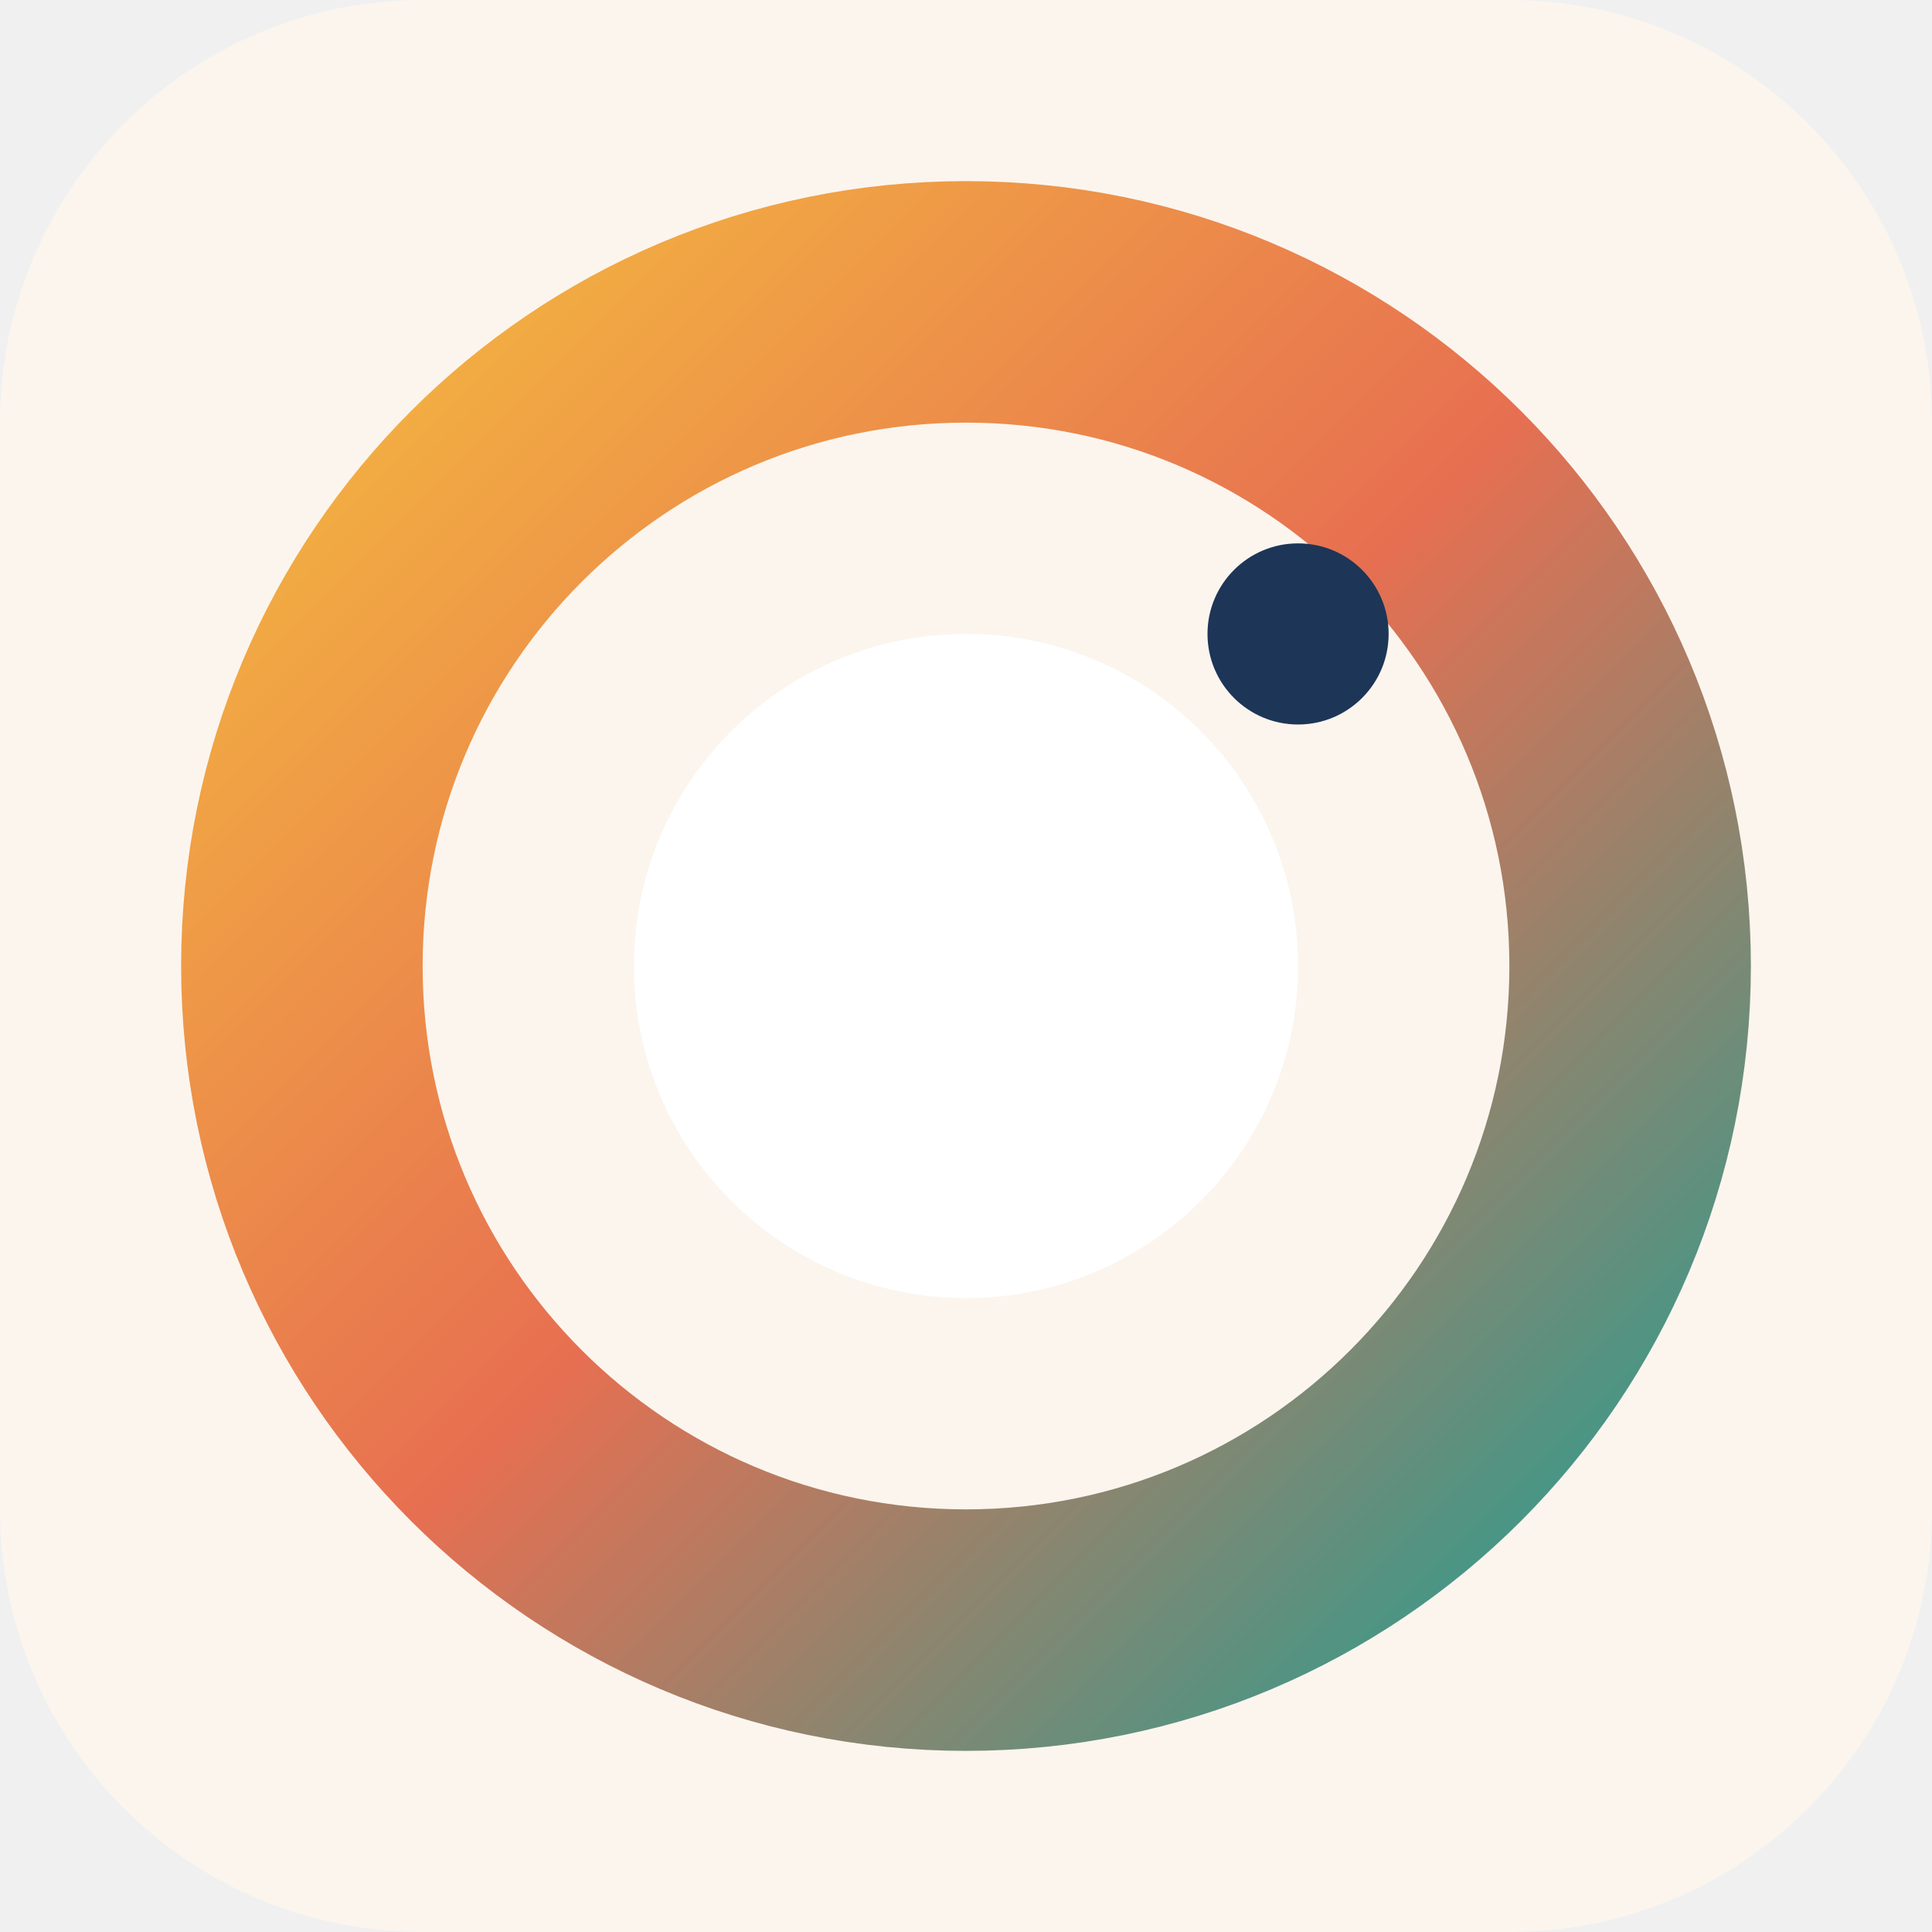
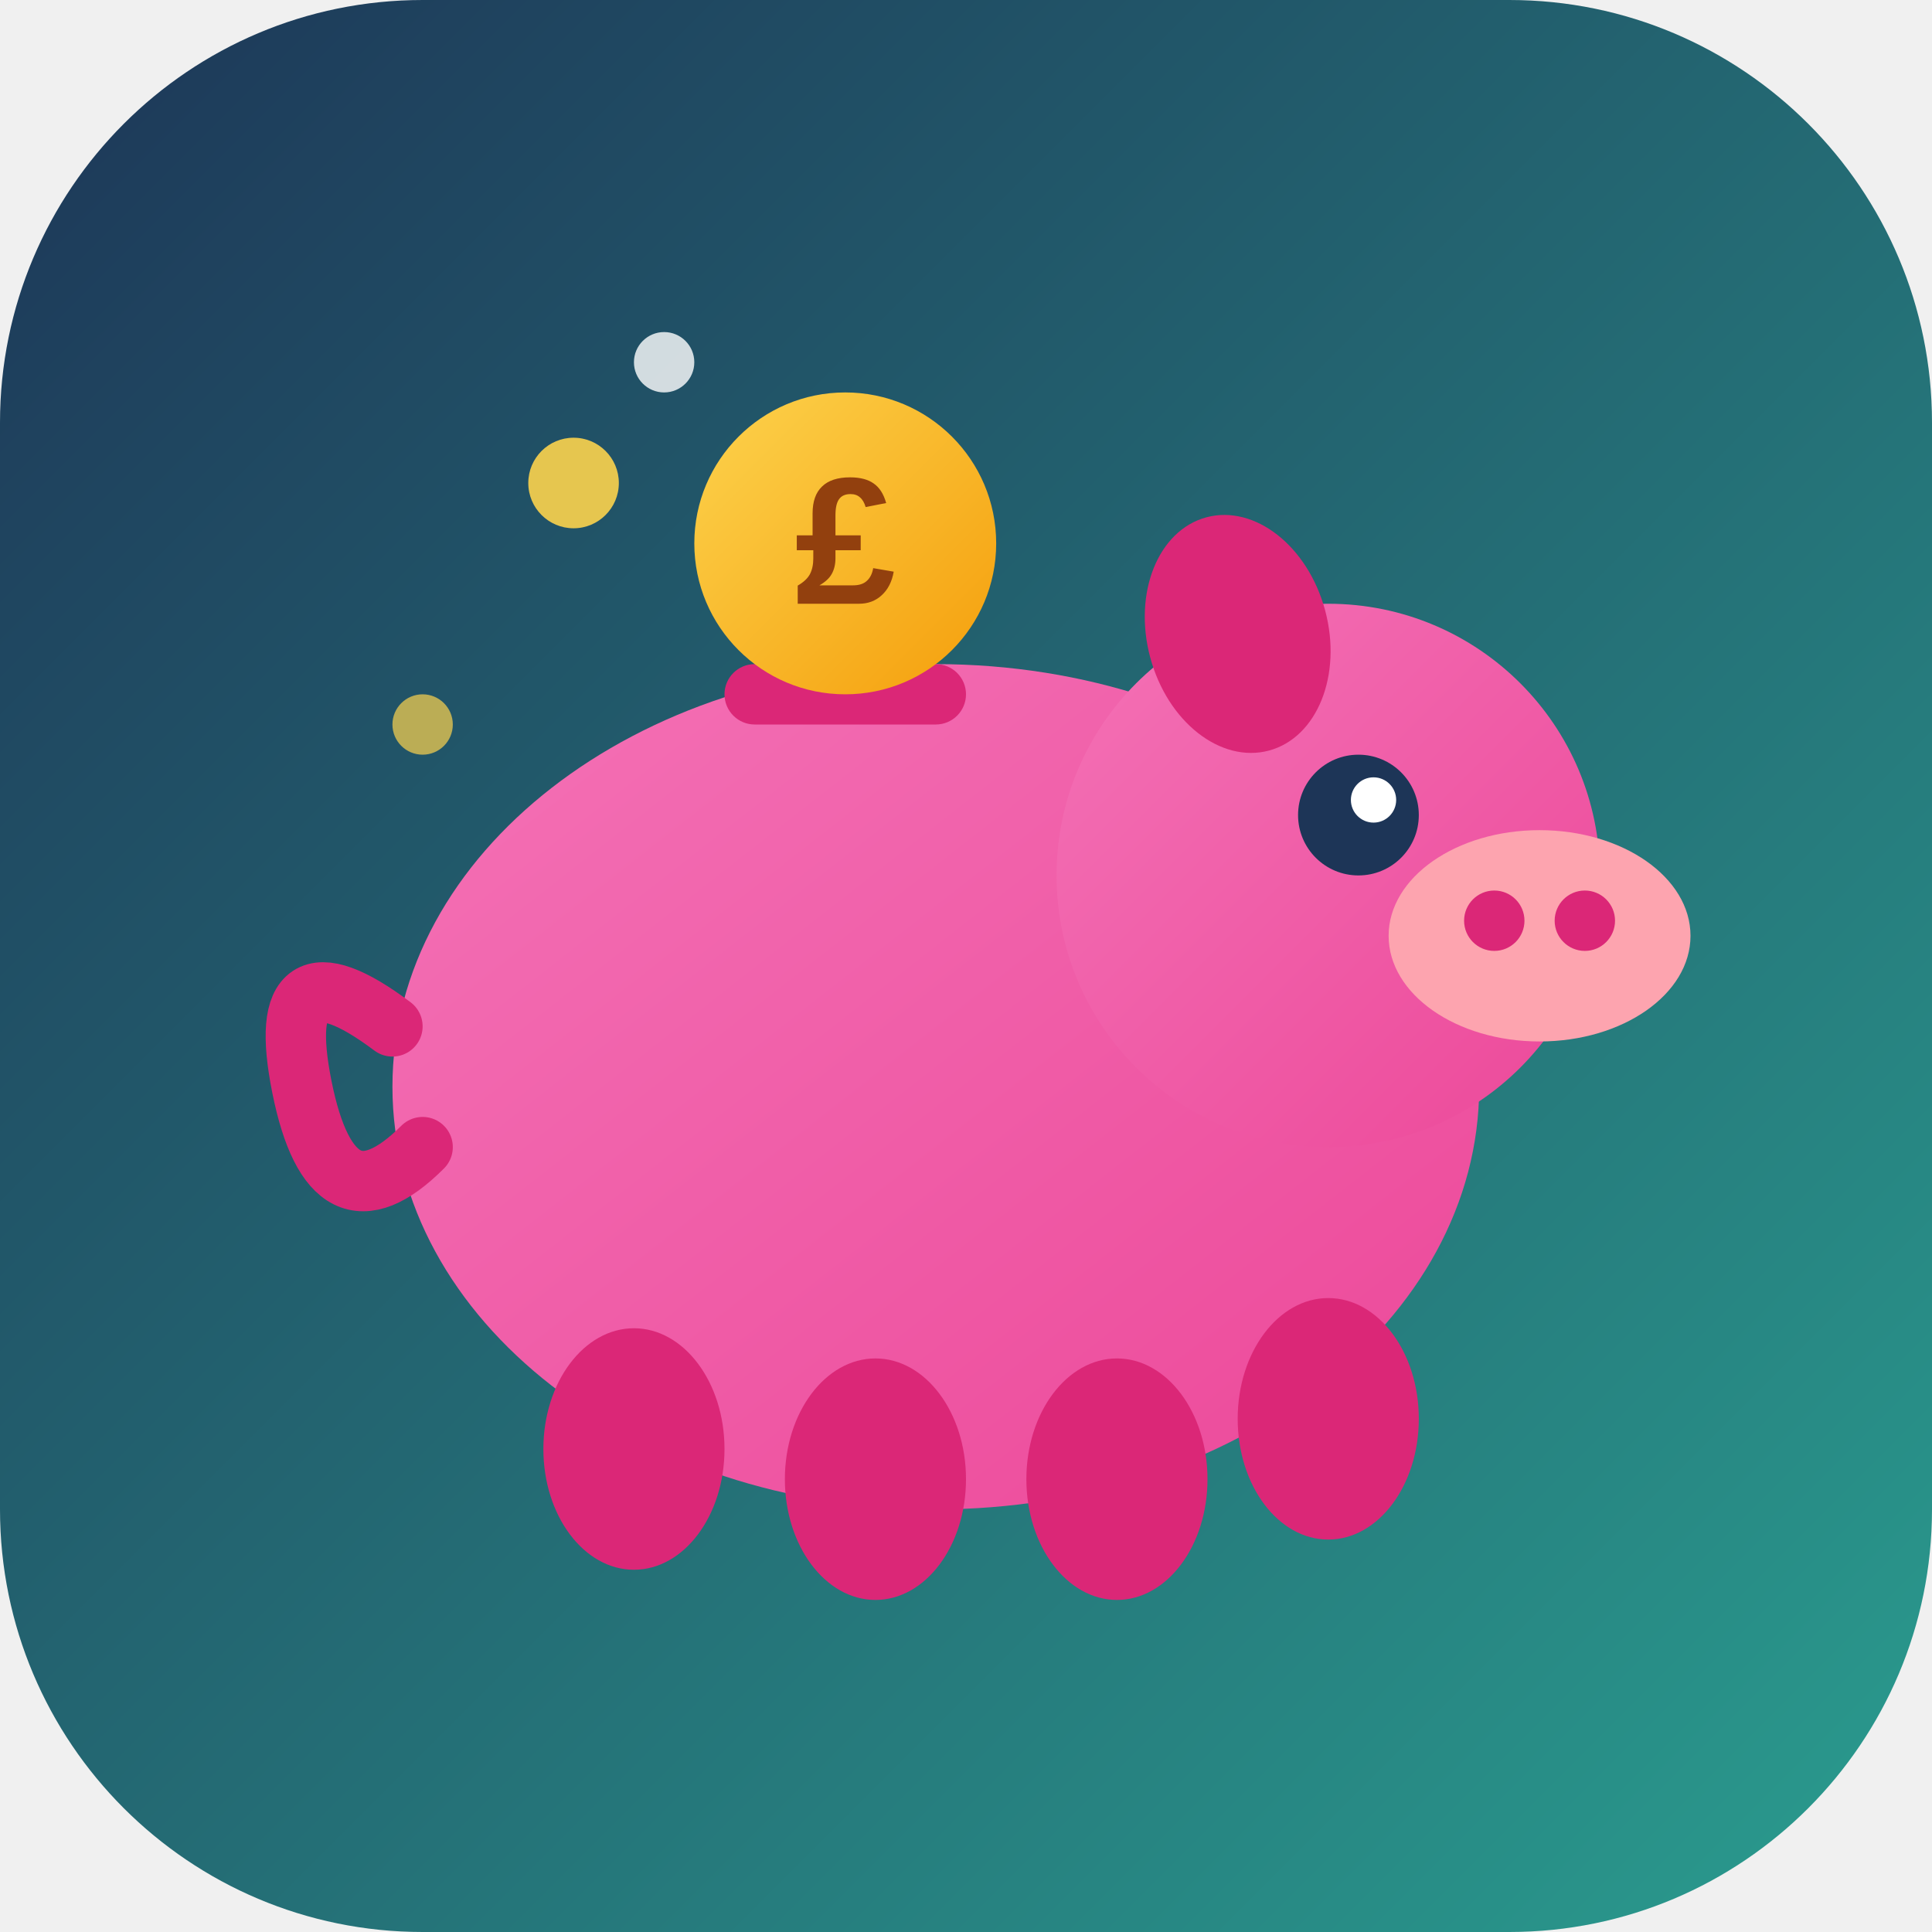
- <svg xmlns="http://www.w3.org/2000/svg" viewBox="0 0 128 128" role="img" aria-label="Poapyments">
+ <svg xmlns="http://www.w3.org/2000/svg" viewBox="0 0 128 128" role="img" aria-label="Consumer Pay - Smart Money Management">
  <defs>
-     <linearGradient id="ring" x1="0" x2="1" y1="0" y2="1">
-       <stop offset="0%" stop-color="#f4b83f" />
-       <stop offset="50%" stop-color="#e76f51" />
+     <linearGradient id="piggy-body" x1="0%" y1="0%" x2="100%" y2="100%">
+       <stop offset="0%" stop-color="#f472b6" />
+       <stop offset="100%" stop-color="#ec4899" />
+     </linearGradient>
+     <linearGradient id="coin-shine" x1="0%" y1="0%" x2="100%" y2="100%">
+       <stop offset="0%" stop-color="#fcd34d" />
+       <stop offset="100%" stop-color="#f59e0b" />
+     </linearGradient>
+     <linearGradient id="bg-gradient" x1="0%" y1="0%" x2="100%" y2="100%">
+       <stop offset="0%" stop-color="#1d3557" />
      <stop offset="100%" stop-color="#2a9d8f" />
    </linearGradient>
  </defs>
-   <rect width="128" height="128" rx="28" fill="#fbf5ee" />
-   <circle cx="64" cy="64" r="44" fill="none" stroke="url(#ring)" stroke-width="16" />
-   <circle cx="64" cy="64" r="22" fill="#ffffff" />
-   <circle cx="86" cy="42" r="6" fill="#1d3557" />
+   <rect width="128" height="128" rx="28" fill="url(#bg-gradient)" />
+   <ellipse cx="62" cy="72" rx="36" ry="28" fill="url(#piggy-body)" />
+   <circle cx="88" cy="58" r="18" fill="url(#piggy-body)" />
+   <ellipse cx="82" cy="42" rx="6" ry="8" fill="#db2777" transform="rotate(-15 82 42)" />
+   <ellipse cx="102" cy="62" rx="10" ry="7" fill="#fda4af" />
+   <circle cx="99" cy="61" r="2" fill="#db2777" />
+   <circle cx="105" cy="61" r="2" fill="#db2777" />
+   <circle cx="90" cy="54" r="4" fill="#1d3557" />
+   <circle cx="91" cy="53" r="1.5" fill="#fff" />
+   <rect x="48" y="44" width="16" height="4" rx="2" fill="#db2777" />
+   <ellipse cx="56" cy="36" rx="10" ry="10" fill="url(#coin-shine)" />
+   <text x="56" y="40" font-family="Arial, sans-serif" font-size="12" font-weight="bold" fill="#92400e" text-anchor="middle">£</text>
+   <circle cx="38" cy="32" r="3" fill="#fcd34d" opacity="0.9" />
+   <circle cx="28" cy="48" r="2" fill="#fcd34d" opacity="0.7" />
+   <circle cx="44" cy="24" r="2" fill="#fff" opacity="0.8" />
+   <ellipse cx="42" cy="96" rx="6" ry="8" fill="#db2777" />
+   <ellipse cx="58" cy="98" rx="6" ry="8" fill="#db2777" />
+   <ellipse cx="74" cy="98" rx="6" ry="8" fill="#db2777" />
+   <ellipse cx="88" cy="94" rx="6" ry="8" fill="#db2777" />
+   <path d="M26 68 Q18 62 20 72 Q22 82 28 76" stroke="#db2777" stroke-width="4" fill="none" stroke-linecap="round" />
</svg>
